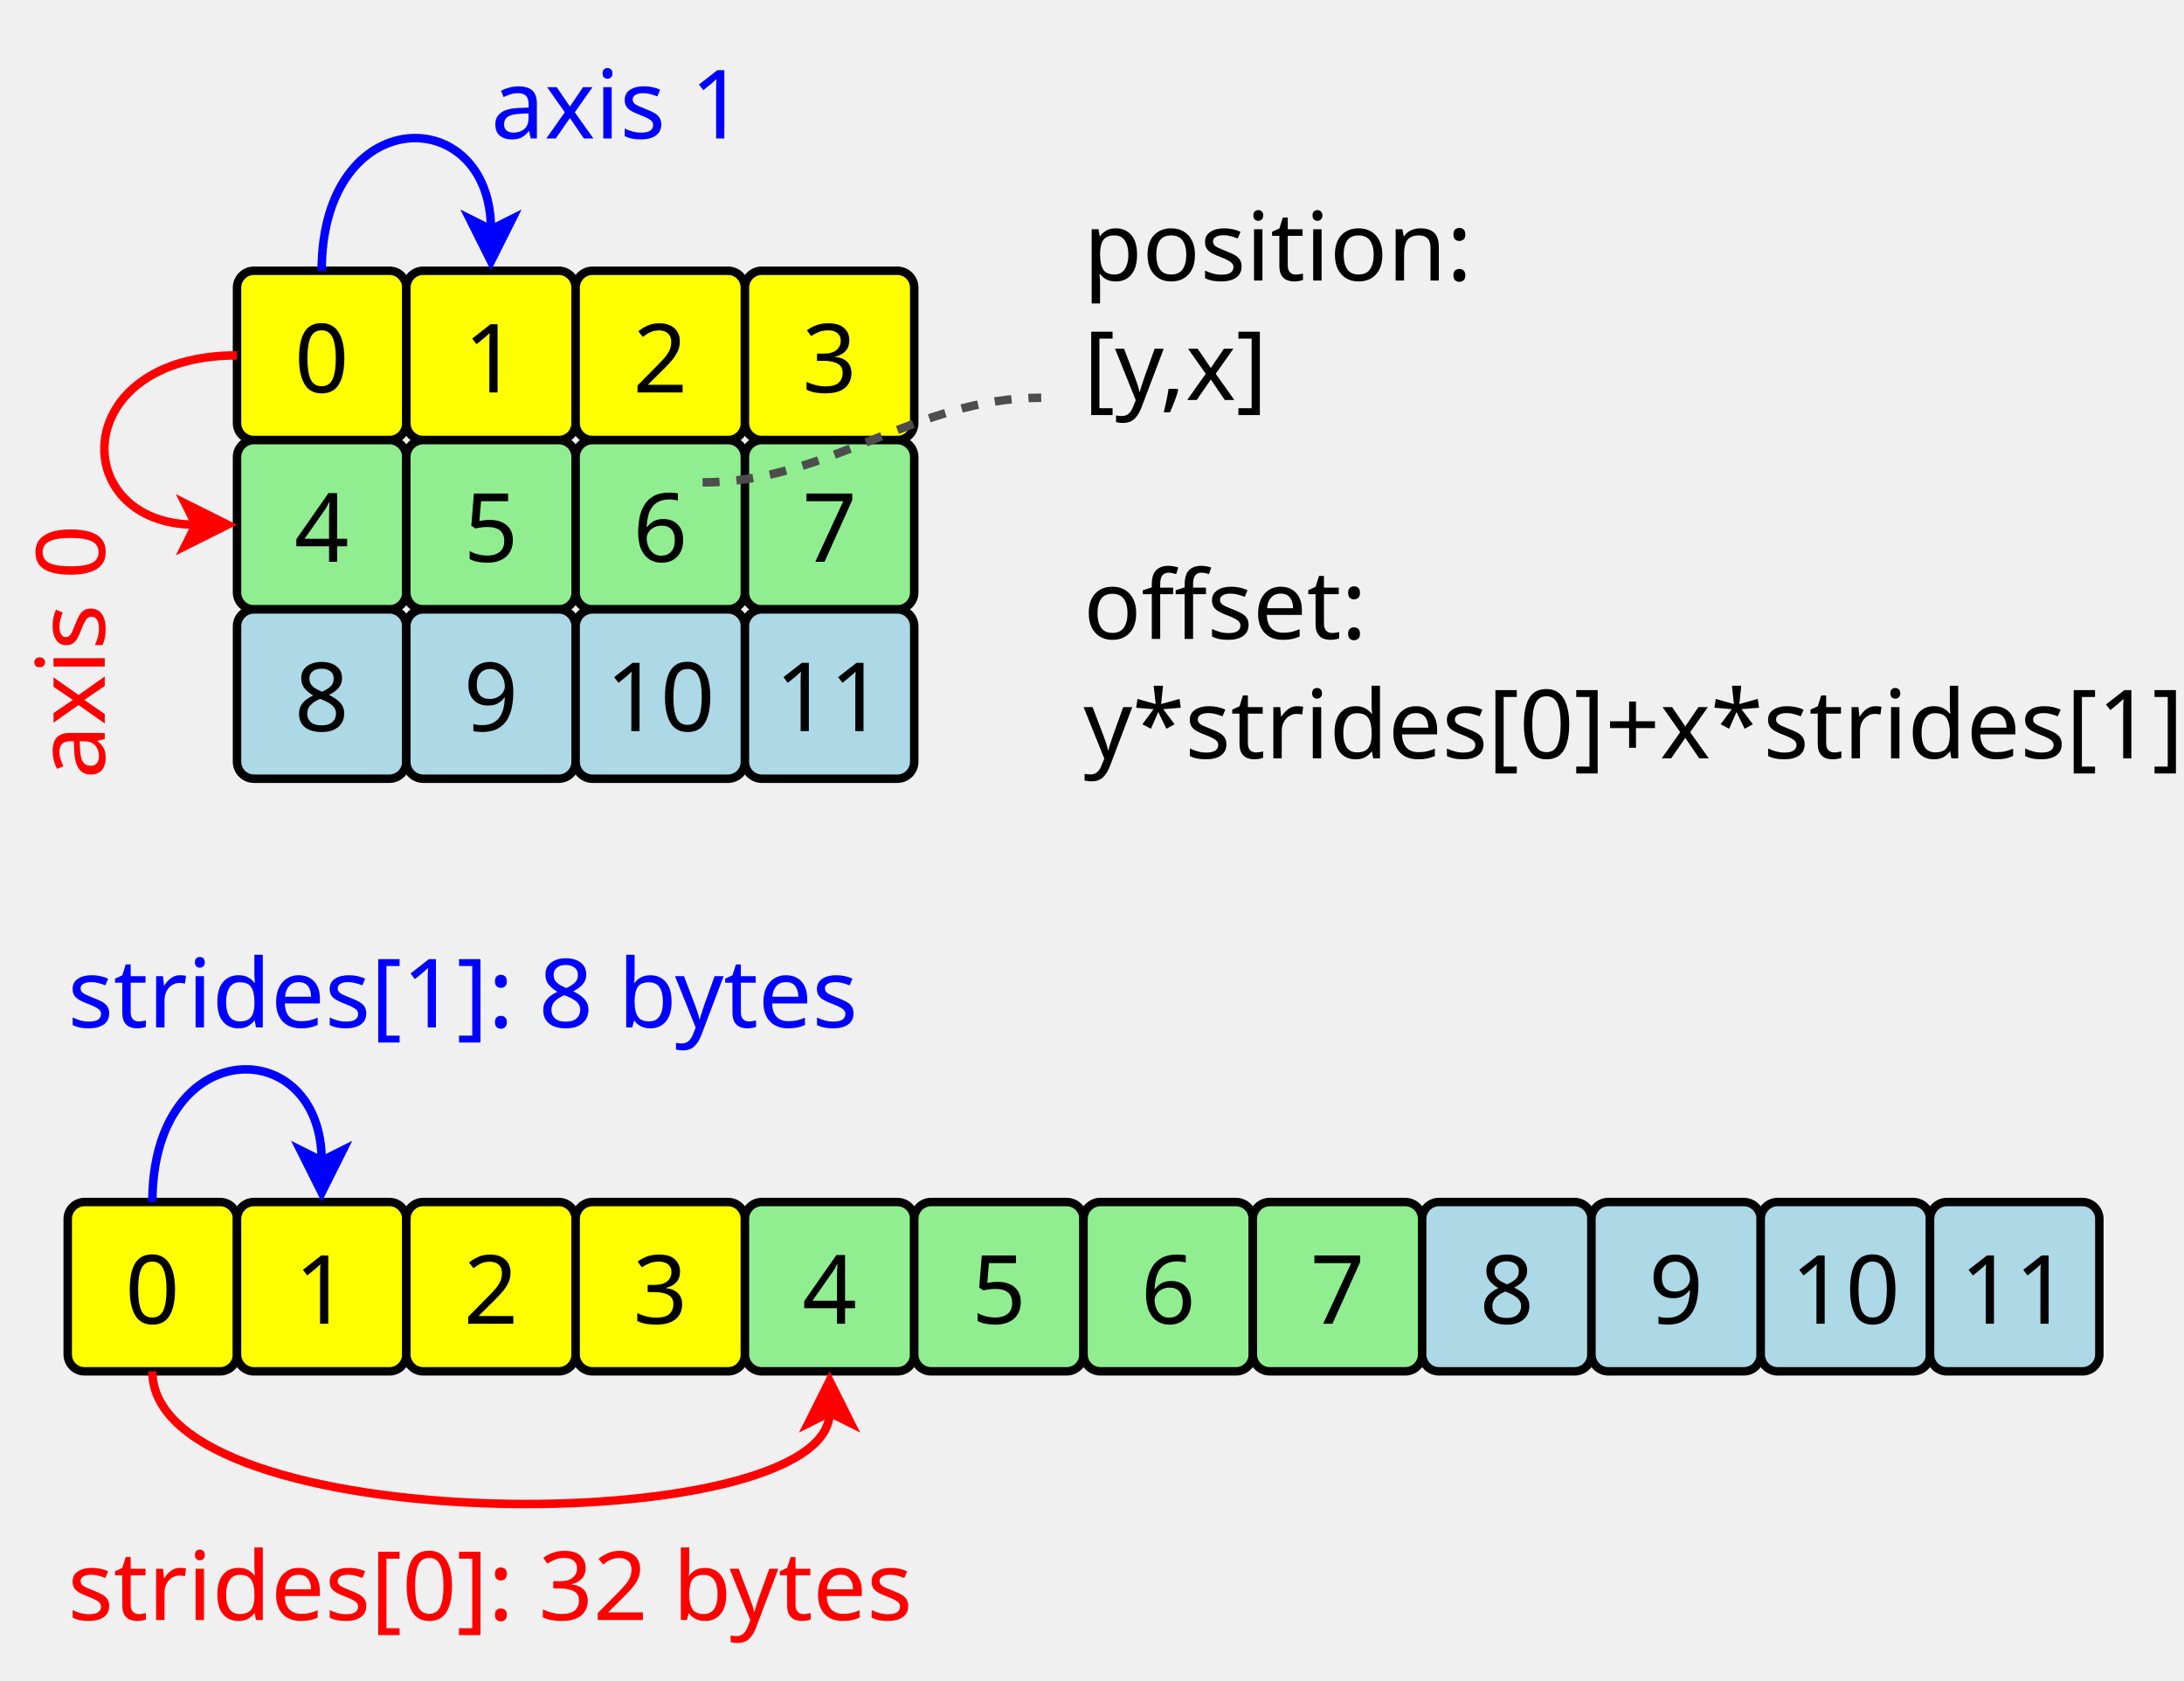
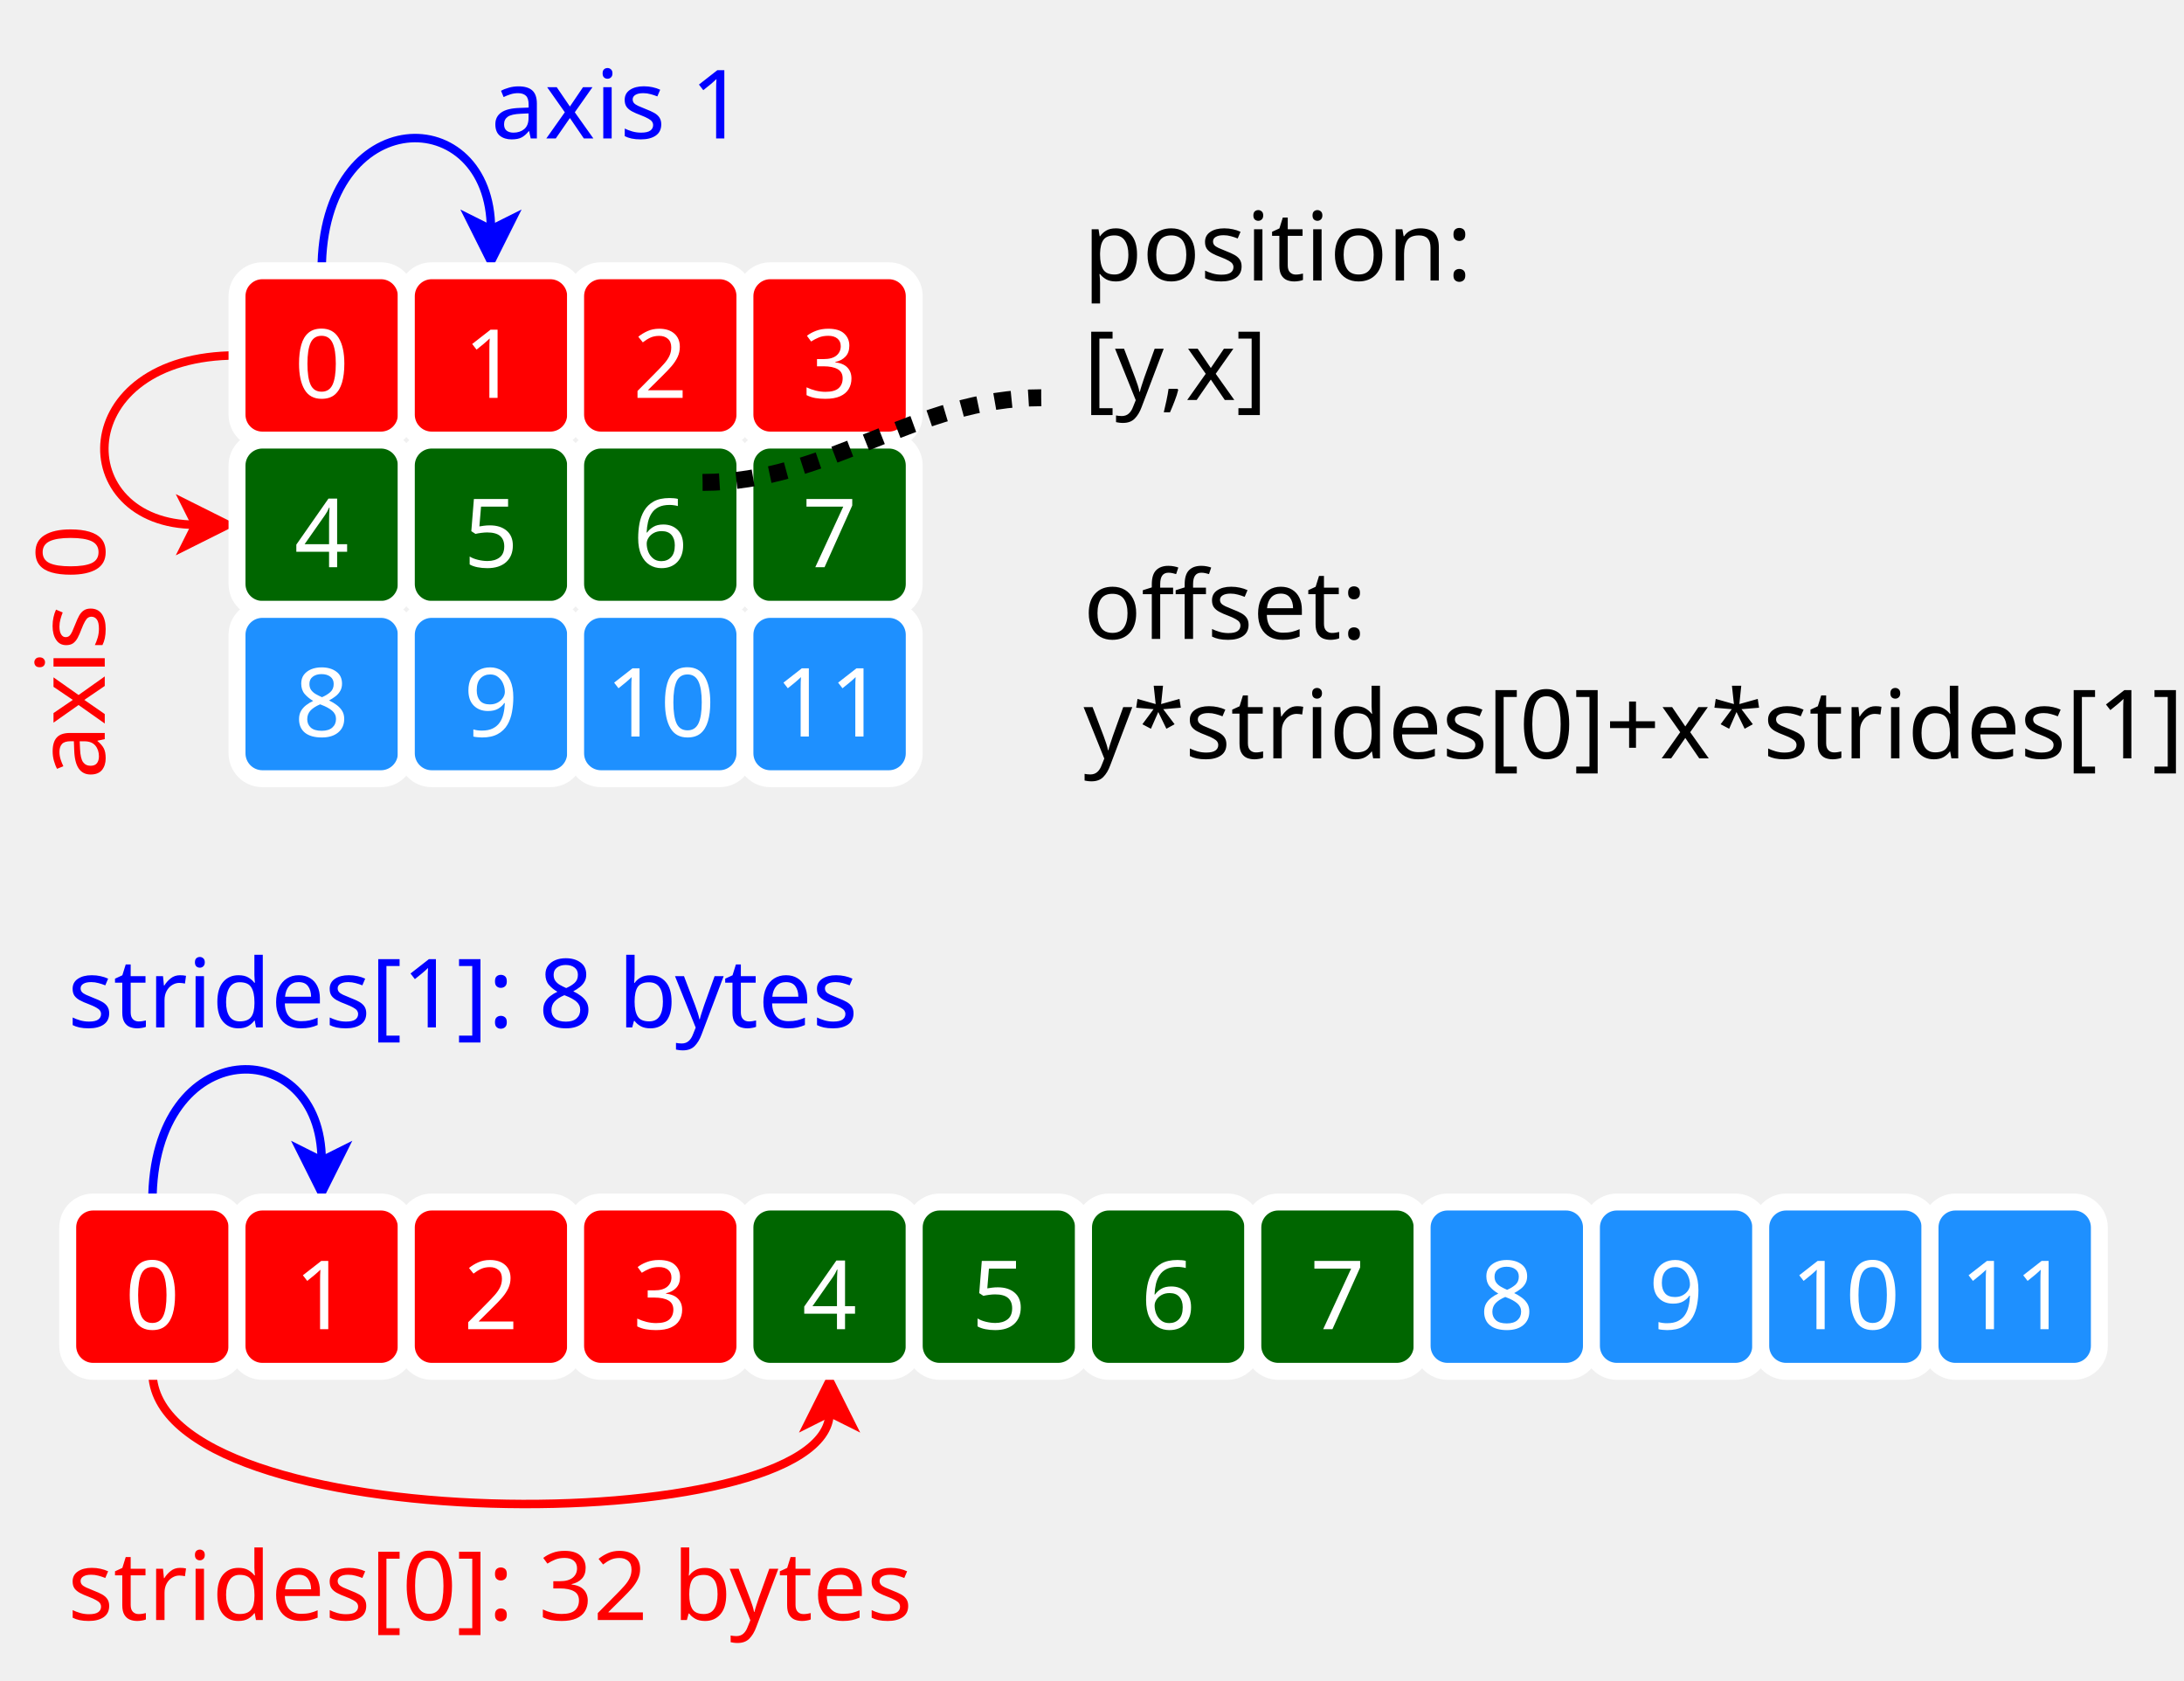
<svg xmlns="http://www.w3.org/2000/svg" width="26cm" height="20cm" viewBox="144 124 516 381">
-   <defs />
+   <g id="Background" />
  <g id="Background" />
  <g id="Background" />
  <g id="Background" />
  <g id="Background" />
  <g id="Background" />
  <g id="Background">
-     <rect style="fill: #ffff00; fill-opacity: 1; stroke-opacity: 1; stroke-width: 2; stroke-linejoin: round; stroke: #000000" x="200" y="180" width="40" height="40" rx="4" ry="4" />
-     <rect style="fill: #ffff00; fill-opacity: 1; stroke-opacity: 1; stroke-width: 2; stroke-linejoin: round; stroke: #000000" x="240" y="180" width="40" height="40" rx="4" ry="4" />
-     <rect style="fill: #ffff00; fill-opacity: 1; stroke-opacity: 1; stroke-width: 2; stroke-linejoin: round; stroke: #000000" x="280" y="180" width="40" height="40" rx="4" ry="4" />
-     <rect style="fill: #ffff00; fill-opacity: 1; stroke-opacity: 1; stroke-width: 2; stroke-linejoin: round; stroke: #000000" x="320" y="180" width="40" height="40" rx="4" ry="4" />
-     <text font-size="22.578" style="fill: #000000; fill-opacity: 1; stroke: none;text-anchor:middle;font-family:sans-serif;font-style:normal;font-weight:normal" x="220" y="208.75">
-       <tspan x="220" y="208.75">0</tspan>
-     </text>
-     <text font-size="22.578" style="fill: #000000; fill-opacity: 1; stroke: none;text-anchor:middle;font-family:sans-serif;font-style:normal;font-weight:normal" x="260" y="208.75">
-       <tspan x="260" y="208.75">1</tspan>
-     </text>
-     <text font-size="22.578" style="fill: #000000; fill-opacity: 1; stroke: none;text-anchor:middle;font-family:sans-serif;font-style:normal;font-weight:normal" x="300" y="208.75">
-       <tspan x="300" y="208.75">2</tspan>
-     </text>
-     <text font-size="22.578" style="fill: #000000; fill-opacity: 1; stroke: none;text-anchor:middle;font-family:sans-serif;font-style:normal;font-weight:normal" x="340" y="208.75">
-       <tspan x="340" y="208.75">3</tspan>
-     </text>
-     <rect style="fill: #90ee90; fill-opacity: 1; stroke-opacity: 1; stroke-width: 2; stroke-linejoin: round; stroke: #000000" x="200" y="220" width="40" height="40" rx="4" ry="4" />
-     <rect style="fill: #90ee90; fill-opacity: 1; stroke-opacity: 1; stroke-width: 2; stroke-linejoin: round; stroke: #000000" x="240" y="220" width="40" height="40" rx="4" ry="4" />
-     <rect style="fill: #90ee90; fill-opacity: 1; stroke-opacity: 1; stroke-width: 2; stroke-linejoin: round; stroke: #000000" x="280" y="220" width="40" height="40" rx="4" ry="4" />
-     <rect style="fill: #90ee90; fill-opacity: 1; stroke-opacity: 1; stroke-width: 2; stroke-linejoin: round; stroke: #000000" x="320" y="220" width="40" height="40" rx="4" ry="4" />
-     <text font-size="22.578" style="fill: #000000; fill-opacity: 1; stroke: none;text-anchor:middle;font-family:sans-serif;font-style:normal;font-weight:normal" x="220" y="248.75">
-       <tspan x="220" y="248.75">4</tspan>
-     </text>
-     <text font-size="22.578" style="fill: #000000; fill-opacity: 1; stroke: none;text-anchor:middle;font-family:sans-serif;font-style:normal;font-weight:normal" x="260" y="248.75">
-       <tspan x="260" y="248.75">5</tspan>
-     </text>
-     <text font-size="22.578" style="fill: #000000; fill-opacity: 1; stroke: none;text-anchor:middle;font-family:sans-serif;font-style:normal;font-weight:normal" x="300" y="248.75">
-       <tspan x="300" y="248.75">6</tspan>
-     </text>
-     <text font-size="22.578" style="fill: #000000; fill-opacity: 1; stroke: none;text-anchor:middle;font-family:sans-serif;font-style:normal;font-weight:normal" x="340" y="248.75">
-       <tspan x="340" y="248.75">7</tspan>
-     </text>
-     <rect style="fill: #add8e6; fill-opacity: 1; stroke-opacity: 1; stroke-width: 2; stroke-linejoin: round; stroke: #000000" x="200" y="260" width="40" height="40" rx="4" ry="4" />
-     <rect style="fill: #add8e6; fill-opacity: 1; stroke-opacity: 1; stroke-width: 2; stroke-linejoin: round; stroke: #000000" x="240" y="260" width="40" height="40" rx="4" ry="4" />
-     <rect style="fill: #add8e6; fill-opacity: 1; stroke-opacity: 1; stroke-width: 2; stroke-linejoin: round; stroke: #000000" x="280" y="260" width="40" height="40" rx="4" ry="4" />
-     <rect style="fill: #add8e6; fill-opacity: 1; stroke-opacity: 1; stroke-width: 2; stroke-linejoin: round; stroke: #000000" x="320" y="260" width="40" height="40" rx="4" ry="4" />
-     <text font-size="22.578" style="fill: #000000; fill-opacity: 1; stroke: none;text-anchor:middle;font-family:sans-serif;font-style:normal;font-weight:normal" x="220" y="288.75">
-       <tspan x="220" y="288.75">8</tspan>
-     </text>
-     <text font-size="22.578" style="fill: #000000; fill-opacity: 1; stroke: none;text-anchor:middle;font-family:sans-serif;font-style:normal;font-weight:normal" x="260" y="288.75">
-       <tspan x="260" y="288.75">9</tspan>
-     </text>
-     <text font-size="22.578" style="fill: #000000; fill-opacity: 1; stroke: none;text-anchor:middle;font-family:sans-serif;font-style:normal;font-weight:normal" x="300" y="288.75">
-       <tspan x="300" y="288.75">10</tspan>
-     </text>
-     <text font-size="22.578" style="fill: #000000; fill-opacity: 1; stroke: none;text-anchor:middle;font-family:sans-serif;font-style:normal;font-weight:normal" x="340" y="288.75">
-       <tspan x="340" y="288.75">11</tspan>
-     </text>
-     <rect style="fill: #ffff00; fill-opacity: 1; stroke-opacity: 1; stroke-width: 2; stroke-linejoin: round; stroke: #000000" x="160" y="400" width="40" height="40" rx="4" ry="4" />
-     <rect style="fill: #ffff00; fill-opacity: 1; stroke-opacity: 1; stroke-width: 2; stroke-linejoin: round; stroke: #000000" x="200" y="400" width="40" height="40" rx="4" ry="4" />
-     <rect style="fill: #ffff00; fill-opacity: 1; stroke-opacity: 1; stroke-width: 2; stroke-linejoin: round; stroke: #000000" x="240" y="400" width="40" height="40" rx="4" ry="4" />
-     <rect style="fill: #ffff00; fill-opacity: 1; stroke-opacity: 1; stroke-width: 2; stroke-linejoin: round; stroke: #000000" x="280" y="400" width="40" height="40" rx="4" ry="4" />
-     <text font-size="22.578" style="fill: #000000; fill-opacity: 1; stroke: none;text-anchor:middle;font-family:sans-serif;font-style:normal;font-weight:normal" x="180" y="428.75">
-       <tspan x="180" y="428.75">0</tspan>
-     </text>
-     <text font-size="22.578" style="fill: #000000; fill-opacity: 1; stroke: none;text-anchor:middle;font-family:sans-serif;font-style:normal;font-weight:normal" x="220" y="428.75">
-       <tspan x="220" y="428.75">1</tspan>
-     </text>
-     <text font-size="22.578" style="fill: #000000; fill-opacity: 1; stroke: none;text-anchor:middle;font-family:sans-serif;font-style:normal;font-weight:normal" x="260" y="428.75">
-       <tspan x="260" y="428.75">2</tspan>
-     </text>
-     <text font-size="22.578" style="fill: #000000; fill-opacity: 1; stroke: none;text-anchor:middle;font-family:sans-serif;font-style:normal;font-weight:normal" x="300" y="428.75">
-       <tspan x="300" y="428.75">3</tspan>
-     </text>
-     <rect style="fill: #90ee90; fill-opacity: 1; stroke-opacity: 1; stroke-width: 2; stroke-linejoin: round; stroke: #000000" x="320" y="400" width="40" height="40" rx="4" ry="4" />
-     <rect style="fill: #90ee90; fill-opacity: 1; stroke-opacity: 1; stroke-width: 2; stroke-linejoin: round; stroke: #000000" x="360" y="400" width="40" height="40" rx="4" ry="4" />
-     <rect style="fill: #90ee90; fill-opacity: 1; stroke-opacity: 1; stroke-width: 2; stroke-linejoin: round; stroke: #000000" x="400" y="400" width="40" height="40" rx="4" ry="4" />
-     <rect style="fill: #90ee90; fill-opacity: 1; stroke-opacity: 1; stroke-width: 2; stroke-linejoin: round; stroke: #000000" x="440" y="400" width="40" height="40" rx="4" ry="4" />
-     <text font-size="22.578" style="fill: #000000; fill-opacity: 1; stroke: none;text-anchor:middle;font-family:sans-serif;font-style:normal;font-weight:normal" x="340" y="428.75">
-       <tspan x="340" y="428.75">4</tspan>
-     </text>
-     <text font-size="22.578" style="fill: #000000; fill-opacity: 1; stroke: none;text-anchor:middle;font-family:sans-serif;font-style:normal;font-weight:normal" x="380" y="428.75">
-       <tspan x="380" y="428.75">5</tspan>
-     </text>
-     <text font-size="22.578" style="fill: #000000; fill-opacity: 1; stroke: none;text-anchor:middle;font-family:sans-serif;font-style:normal;font-weight:normal" x="420" y="428.75">
-       <tspan x="420" y="428.75">6</tspan>
-     </text>
-     <text font-size="22.578" style="fill: #000000; fill-opacity: 1; stroke: none;text-anchor:middle;font-family:sans-serif;font-style:normal;font-weight:normal" x="460" y="428.75">
-       <tspan x="460" y="428.75">7</tspan>
-     </text>
-     <rect style="fill: #add8e6; fill-opacity: 1; stroke-opacity: 1; stroke-width: 2; stroke-linejoin: round; stroke: #000000" x="480" y="400" width="40" height="40" rx="4" ry="4" />
-     <rect style="fill: #add8e6; fill-opacity: 1; stroke-opacity: 1; stroke-width: 2; stroke-linejoin: round; stroke: #000000" x="520" y="400" width="40" height="40" rx="4" ry="4" />
-     <rect style="fill: #add8e6; fill-opacity: 1; stroke-opacity: 1; stroke-width: 2; stroke-linejoin: round; stroke: #000000" x="560" y="400" width="40" height="40" rx="4" ry="4" />
-     <rect style="fill: #add8e6; fill-opacity: 1; stroke-opacity: 1; stroke-width: 2; stroke-linejoin: round; stroke: #000000" x="600" y="400" width="40" height="40" rx="4" ry="4" />
-     <text font-size="22.578" style="fill: #000000; fill-opacity: 1; stroke: none;text-anchor:middle;font-family:sans-serif;font-style:normal;font-weight:normal" x="500" y="428.75">
-       <tspan x="500" y="428.75">8</tspan>
-     </text>
-     <text font-size="22.578" style="fill: #000000; fill-opacity: 1; stroke: none;text-anchor:middle;font-family:sans-serif;font-style:normal;font-weight:normal" x="540" y="428.75">
-       <tspan x="540" y="428.75">9</tspan>
-     </text>
-     <text font-size="22.578" style="fill: #000000; fill-opacity: 1; stroke: none;text-anchor:middle;font-family:sans-serif;font-style:normal;font-weight:normal" x="580" y="428.75">
-       <tspan x="580" y="428.75">10</tspan>
-     </text>
-     <text font-size="22.578" style="fill: #000000; fill-opacity: 1; stroke: none;text-anchor:middle;font-family:sans-serif;font-style:normal;font-weight:normal" x="620" y="428.75">
-       <tspan x="620" y="428.75">11</tspan>
-     </text>
    <g>
      <path style="fill: none; stroke-opacity: 1; stroke-width: 2; stroke: #0000ff" d="M 220 180 C 220,140 260,140 260,170.264" />
      <polygon style="fill: #0000ff; fill-opacity: 1; stroke-opacity: 1; stroke-width: 2; stroke: #0000ff" fill-rule="evenodd" points="260,177.764 255,167.764 260,170.264 265,167.764 " />
    </g>
    <text font-size="22.578" style="fill: #0000ff; fill-opacity: 1; stroke: none;text-anchor:start;font-family:sans-serif;font-style:normal;font-weight:normal" x="260" y="148.75">
      <tspan x="260" y="148.75">axis 1</tspan>
    </text>
    <g>
      <path style="fill: none; stroke-opacity: 1; stroke-width: 2; stroke: #ff0000" d="M 200 200 C 160,200 160,240 190.264,240" />
      <polygon style="fill: #ff0000; fill-opacity: 1; stroke-opacity: 1; stroke-width: 2; stroke: #ff0000" fill-rule="evenodd" points="197.764,240 187.764,245 190.264,240 187.764,235 " />
    </g>
    <text font-size="22.578" style="fill: #ff0000; fill-opacity: 1; stroke: none;text-anchor:end;font-family:sans-serif;font-style:normal;font-weight:normal" transform="translate(160,240) rotate(-90) translate(-160,-240)">
      <tspan x="160" y="248.75">axis 0</tspan>
    </text>
    <g>
      <path style="fill: none; stroke-opacity: 1; stroke-width: 2; stroke: #0000ff" d="M 180 400 C 180,360 220,360 220,390.264" />
      <polygon style="fill: #0000ff; fill-opacity: 1; stroke-opacity: 1; stroke-width: 2; stroke: #0000ff" fill-rule="evenodd" points="220,397.764 215,387.764 220,390.264 225,387.764 " />
    </g>
    <text font-size="22.578" style="fill: #0000ff; fill-opacity: 1; stroke: none;text-anchor:start;font-family:sans-serif;font-style:normal;font-weight:normal" x="160" y="358.75">
      <tspan x="160" y="358.75">strides[1]: 8 bytes</tspan>
    </text>
    <text font-size="22.578" style="fill: #ff0000; fill-opacity: 1; stroke: none;text-anchor:start;font-family:sans-serif;font-style:normal;font-weight:normal" x="160" y="498.75">
      <tspan x="160" y="498.75">strides[0]: 32 bytes</tspan>
    </text>
    <g>
      <path style="fill: none; stroke-opacity: 1; stroke-width: 2; stroke: #ff0000" d="M 180 440 C 180,480 340,480 340,449.736" />
      <polygon style="fill: #ff0000; fill-opacity: 1; stroke-opacity: 1; stroke-width: 2; stroke: #ff0000" fill-rule="evenodd" points="340,442.236 345,452.236 340,449.736 335,452.236 " />
    </g>
-     <path style="fill: none; stroke-opacity: 1; stroke-width: 2; stroke-dasharray: 4; stroke: #4d4d4d" d="M 310 230 C 339.88,230 360.12,210 390,210" />
    <text font-size="22.578" style="fill: #000000; fill-opacity: 1; stroke: none;text-anchor:start;font-family:sans-serif;font-style:normal;font-weight:normal" x="400" y="182.306">
      <tspan x="400" y="182.306">position:</tspan>
      <tspan x="400" y="210.528">[y,x]</tspan>
      <tspan x="400" y="238.75" />
      <tspan x="400" y="266.972">offset:</tspan>
      <tspan x="400" y="295.194">y*strides[0]+x*strides[1]</tspan>
    </text>
+     <g>
+       <rect style="fill: #ff0000; fill-opacity: 1; stroke-opacity: 1; stroke-width: 4; stroke: #ffffff" x="160" y="400" width="40" height="40" rx="6" ry="6" />
+       <text font-size="22.577" style="fill: #ffffff; fill-opacity: 1; stroke: none;text-anchor:middle;font-family:sans-serif;font-style:normal;font-weight:normal" x="180" y="430.039">
+         <tspan x="180" y="430.039">0</tspan>
+       </text>
+     </g>
+     <g>
+       <rect style="fill: #ff0000; fill-opacity: 1; stroke-opacity: 1; stroke-width: 4; stroke: #ffffff" x="200" y="400" width="40" height="40" rx="6" ry="6" />
+       <text font-size="22.577" style="fill: #ffffff; fill-opacity: 1; stroke: none;text-anchor:middle;font-family:sans-serif;font-style:normal;font-weight:normal" x="220" y="430.039">
+         <tspan x="220" y="430.039">1</tspan>
+       </text>
+     </g>
+     <g>
+       <rect style="fill: #ff0000; fill-opacity: 1; stroke-opacity: 1; stroke-width: 4; stroke: #ffffff" x="240" y="400" width="40" height="40" rx="6" ry="6" />
+       <text font-size="22.577" style="fill: #ffffff; fill-opacity: 1; stroke: none;text-anchor:middle;font-family:sans-serif;font-style:normal;font-weight:normal" x="260" y="430.039">
+         <tspan x="260" y="430.039">2</tspan>
+       </text>
+     </g>
+     <g>
+       <rect style="fill: #ff0000; fill-opacity: 1; stroke-opacity: 1; stroke-width: 4; stroke: #ffffff" x="280" y="400" width="40" height="40" rx="6" ry="6" />
+       <text font-size="22.577" style="fill: #ffffff; fill-opacity: 1; stroke: none;text-anchor:middle;font-family:sans-serif;font-style:normal;font-weight:normal" x="300" y="430.039">
+         <tspan x="300" y="430.039">3</tspan>
+       </text>
+     </g>
+     <g>
+       <rect style="fill: #006600; fill-opacity: 1; stroke-opacity: 1; stroke-width: 4; stroke: #ffffff" x="320" y="400" width="40" height="40" rx="6" ry="6" />
+       <text font-size="22.577" style="fill: #ffffff; fill-opacity: 1; stroke: none;text-anchor:middle;font-family:sans-serif;font-style:normal;font-weight:normal" x="340" y="430.039">
+         <tspan x="340" y="430.039">4</tspan>
+       </text>
+     </g>
+     <g>
+       <rect style="fill: #006600; fill-opacity: 1; stroke-opacity: 1; stroke-width: 4; stroke: #ffffff" x="360" y="400" width="40" height="40" rx="6" ry="6" />
+       <text font-size="22.577" style="fill: #ffffff; fill-opacity: 1; stroke: none;text-anchor:middle;font-family:sans-serif;font-style:normal;font-weight:normal" x="380" y="430.039">
+         <tspan x="380" y="430.039">5</tspan>
+       </text>
+     </g>
+     <g>
+       <rect style="fill: #006600; fill-opacity: 1; stroke-opacity: 1; stroke-width: 4; stroke: #ffffff" x="400" y="400" width="40" height="40" rx="6" ry="6" />
+       <text font-size="22.577" style="fill: #ffffff; fill-opacity: 1; stroke: none;text-anchor:middle;font-family:sans-serif;font-style:normal;font-weight:normal" x="420" y="430.039">
+         <tspan x="420" y="430.039">6</tspan>
+       </text>
+     </g>
+     <g>
+       <rect style="fill: #006600; fill-opacity: 1; stroke-opacity: 1; stroke-width: 4; stroke: #ffffff" x="440" y="400" width="40" height="40" rx="6" ry="6" />
+       <text font-size="22.577" style="fill: #ffffff; fill-opacity: 1; stroke: none;text-anchor:middle;font-family:sans-serif;font-style:normal;font-weight:normal" x="460" y="430.039">
+         <tspan x="460" y="430.039">7</tspan>
+       </text>
+     </g>
+     <g>
+       <rect style="fill: #1e90ff; fill-opacity: 1; stroke-opacity: 1; stroke-width: 4; stroke: #ffffff" x="480" y="400" width="40" height="40" rx="6" ry="6" />
+       <text font-size="22.577" style="fill: #ffffff; fill-opacity: 1; stroke: none;text-anchor:middle;font-family:sans-serif;font-style:normal;font-weight:normal" x="500" y="430.039">
+         <tspan x="500" y="430.039">8</tspan>
+       </text>
+     </g>
+     <g>
+       <rect style="fill: #1e90ff; fill-opacity: 1; stroke-opacity: 1; stroke-width: 4; stroke: #ffffff" x="520" y="400" width="40" height="40" rx="6" ry="6" />
+       <text font-size="22.577" style="fill: #ffffff; fill-opacity: 1; stroke: none;text-anchor:middle;font-family:sans-serif;font-style:normal;font-weight:normal" x="540" y="430.039">
+         <tspan x="540" y="430.039">9</tspan>
+       </text>
+     </g>
+     <g>
+       <rect style="fill: #1e90ff; fill-opacity: 1; stroke-opacity: 1; stroke-width: 4; stroke: #ffffff" x="560" y="400" width="40" height="40" rx="6" ry="6" />
+       <text font-size="22.577" style="fill: #ffffff; fill-opacity: 1; stroke: none;text-anchor:middle;font-family:sans-serif;font-style:normal;font-weight:normal" x="580" y="430.039">
+         <tspan x="580" y="430.039">10</tspan>
+       </text>
+     </g>
+     <g>
+       <rect style="fill: #1e90ff; fill-opacity: 1; stroke-opacity: 1; stroke-width: 4; stroke: #ffffff" x="600" y="400" width="40" height="40" rx="6" ry="6" />
+       <text font-size="22.577" style="fill: #ffffff; fill-opacity: 1; stroke: none;text-anchor:middle;font-family:sans-serif;font-style:normal;font-weight:normal" x="620" y="430.039">
+         <tspan x="620" y="430.039">11</tspan>
+       </text>
+     </g>
+     <g>
+       <rect style="fill: #ff0000; fill-opacity: 1; stroke-opacity: 1; stroke-width: 4; stroke: #ffffff" x="200" y="180" width="40" height="40" rx="6" ry="6" />
+       <text font-size="22.577" style="fill: #ffffff; fill-opacity: 1; stroke: none;text-anchor:middle;font-family:sans-serif;font-style:normal;font-weight:normal" x="220" y="210.039">
+         <tspan x="220" y="210.039">0</tspan>
+       </text>
+     </g>
+     <g>
+       <rect style="fill: #ff0000; fill-opacity: 1; stroke-opacity: 1; stroke-width: 4; stroke: #ffffff" x="240" y="180" width="40" height="40" rx="6" ry="6" />
+       <text font-size="22.577" style="fill: #ffffff; fill-opacity: 1; stroke: none;text-anchor:middle;font-family:sans-serif;font-style:normal;font-weight:normal" x="260" y="210.039">
+         <tspan x="260" y="210.039">1</tspan>
+       </text>
+     </g>
+     <g>
+       <rect style="fill: #ff0000; fill-opacity: 1; stroke-opacity: 1; stroke-width: 4; stroke: #ffffff" x="280" y="180" width="40" height="40" rx="6" ry="6" />
+       <text font-size="22.577" style="fill: #ffffff; fill-opacity: 1; stroke: none;text-anchor:middle;font-family:sans-serif;font-style:normal;font-weight:normal" x="300" y="210.039">
+         <tspan x="300" y="210.039">2</tspan>
+       </text>
+     </g>
+     <g>
+       <rect style="fill: #ff0000; fill-opacity: 1; stroke-opacity: 1; stroke-width: 4; stroke: #ffffff" x="320" y="180" width="40" height="40" rx="6" ry="6" />
+       <text font-size="22.577" style="fill: #ffffff; fill-opacity: 1; stroke: none;text-anchor:middle;font-family:sans-serif;font-style:normal;font-weight:normal" x="340" y="210.039">
+         <tspan x="340" y="210.039">3</tspan>
+       </text>
+     </g>
+     <g>
+       <rect style="fill: #006600; fill-opacity: 1; stroke-opacity: 1; stroke-width: 4; stroke: #ffffff" x="200" y="220" width="40" height="40" rx="6" ry="6" />
+       <text font-size="22.577" style="fill: #ffffff; fill-opacity: 1; stroke: none;text-anchor:middle;font-family:sans-serif;font-style:normal;font-weight:normal" x="220" y="250.039">
+         <tspan x="220" y="250.039">4</tspan>
+       </text>
+     </g>
+     <g>
+       <rect style="fill: #006600; fill-opacity: 1; stroke-opacity: 1; stroke-width: 4; stroke: #ffffff" x="240" y="220" width="40" height="40" rx="6" ry="6" />
+       <text font-size="22.577" style="fill: #ffffff; fill-opacity: 1; stroke: none;text-anchor:middle;font-family:sans-serif;font-style:normal;font-weight:normal" x="260" y="250.039">
+         <tspan x="260" y="250.039">5</tspan>
+       </text>
+     </g>
+     <g>
+       <rect style="fill: #006600; fill-opacity: 1; stroke-opacity: 1; stroke-width: 4; stroke: #ffffff" x="280" y="220" width="40" height="40" rx="6" ry="6" />
+       <text font-size="22.577" style="fill: #ffffff; fill-opacity: 1; stroke: none;text-anchor:middle;font-family:sans-serif;font-style:normal;font-weight:normal" x="300" y="250.039">
+         <tspan x="300" y="250.039">6</tspan>
+       </text>
+     </g>
+     <g>
+       <rect style="fill: #006600; fill-opacity: 1; stroke-opacity: 1; stroke-width: 4; stroke: #ffffff" x="320" y="220" width="40" height="40" rx="6" ry="6" />
+       <text font-size="22.577" style="fill: #ffffff; fill-opacity: 1; stroke: none;text-anchor:middle;font-family:sans-serif;font-style:normal;font-weight:normal" x="340" y="250.039">
+         <tspan x="340" y="250.039">7</tspan>
+       </text>
+     </g>
+     <g>
+       <rect style="fill: #1e90ff; fill-opacity: 1; stroke-opacity: 1; stroke-width: 4; stroke: #ffffff" x="200" y="260" width="40" height="40" rx="6" ry="6" />
+       <text font-size="22.577" style="fill: #ffffff; fill-opacity: 1; stroke: none;text-anchor:middle;font-family:sans-serif;font-style:normal;font-weight:normal" x="220" y="290.039">
+         <tspan x="220" y="290.039">8</tspan>
+       </text>
+     </g>
+     <g>
+       <rect style="fill: #1e90ff; fill-opacity: 1; stroke-opacity: 1; stroke-width: 4; stroke: #ffffff" x="240" y="260" width="40" height="40" rx="6" ry="6" />
+       <text font-size="22.577" style="fill: #ffffff; fill-opacity: 1; stroke: none;text-anchor:middle;font-family:sans-serif;font-style:normal;font-weight:normal" x="260" y="290.039">
+         <tspan x="260" y="290.039">9</tspan>
+       </text>
+     </g>
+     <g>
+       <rect style="fill: #1e90ff; fill-opacity: 1; stroke-opacity: 1; stroke-width: 4; stroke: #ffffff" x="280" y="260" width="40" height="40" rx="6" ry="6" />
+       <text font-size="22.577" style="fill: #ffffff; fill-opacity: 1; stroke: none;text-anchor:middle;font-family:sans-serif;font-style:normal;font-weight:normal" x="300" y="290.039">
+         <tspan x="300" y="290.039">10</tspan>
+       </text>
+     </g>
+     <g>
+       <rect style="fill: #1e90ff; fill-opacity: 1; stroke-opacity: 1; stroke-width: 4; stroke: #ffffff" x="320" y="260" width="40" height="40" rx="6" ry="6" />
+       <text font-size="22.577" style="fill: #ffffff; fill-opacity: 1; stroke: none;text-anchor:middle;font-family:sans-serif;font-style:normal;font-weight:normal" x="340" y="290.039">
+         <tspan x="340" y="290.039">11</tspan>
+       </text>
+     </g>
+     <path style="fill: none; stroke-opacity: 1; stroke-width: 4; stroke-dasharray: 4; stroke: #000000" d="M 310 230 C 339.88,230 360.12,210 390,210" />
  </g>
</svg>
